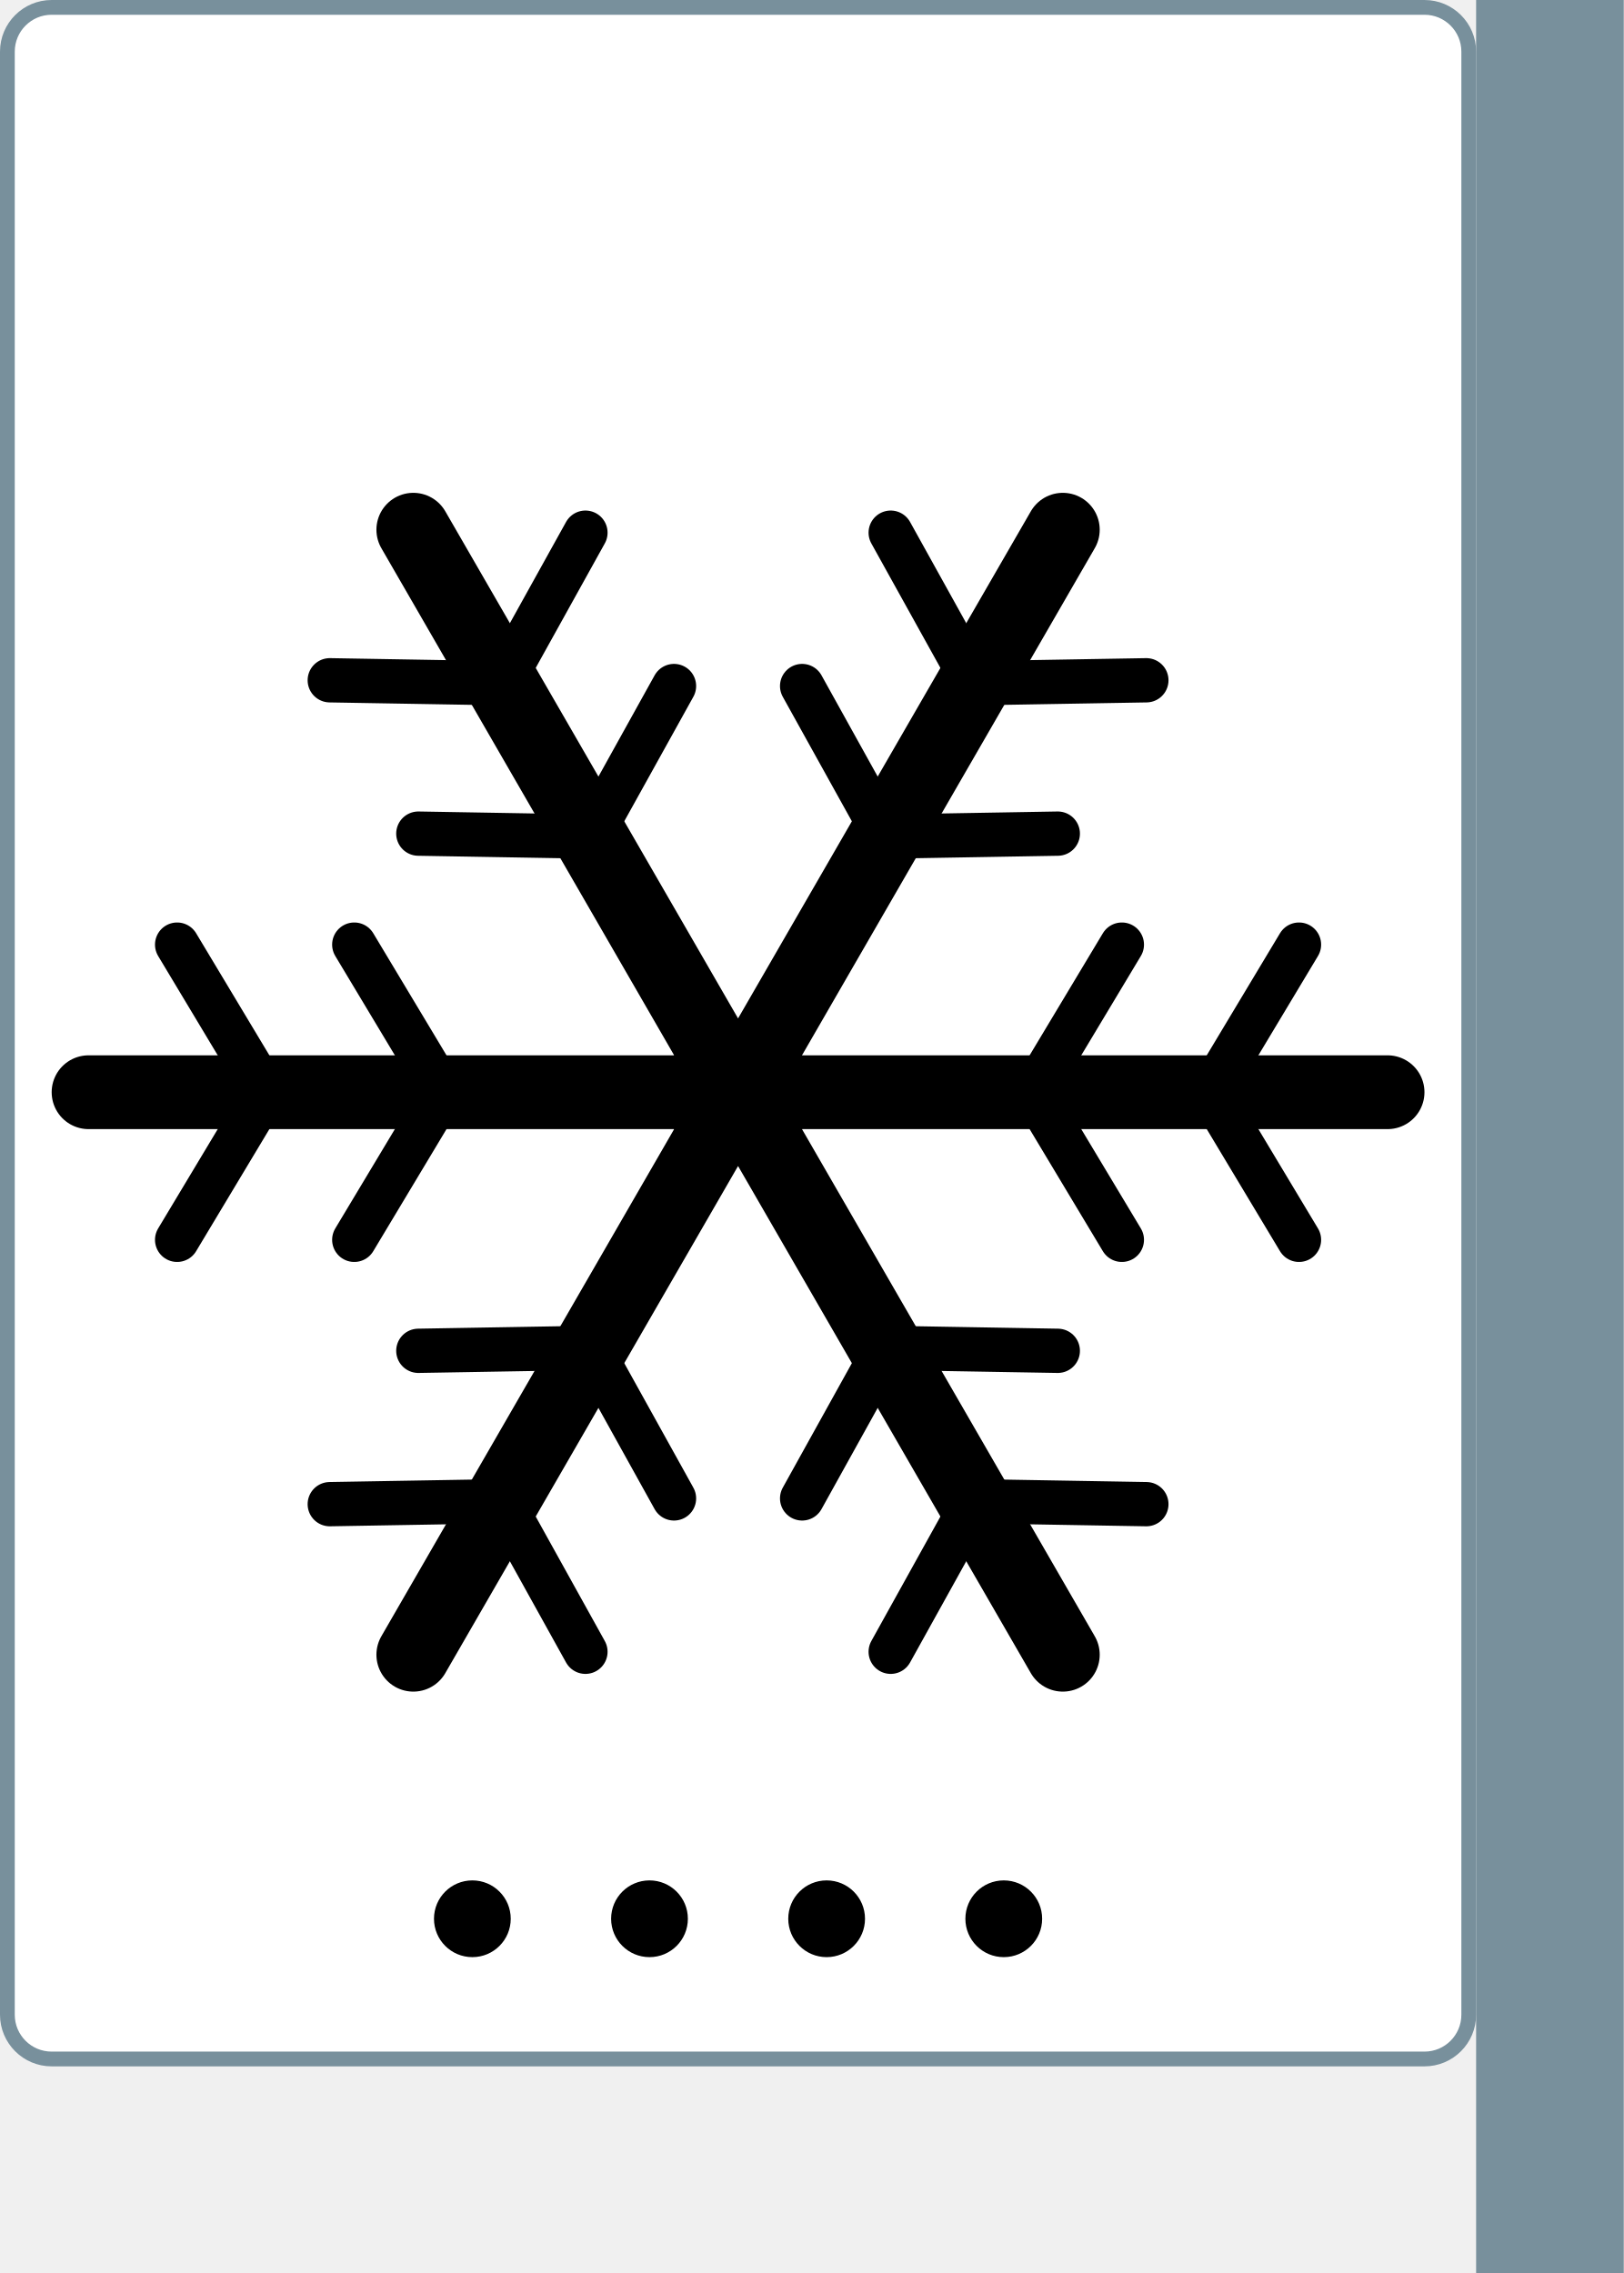
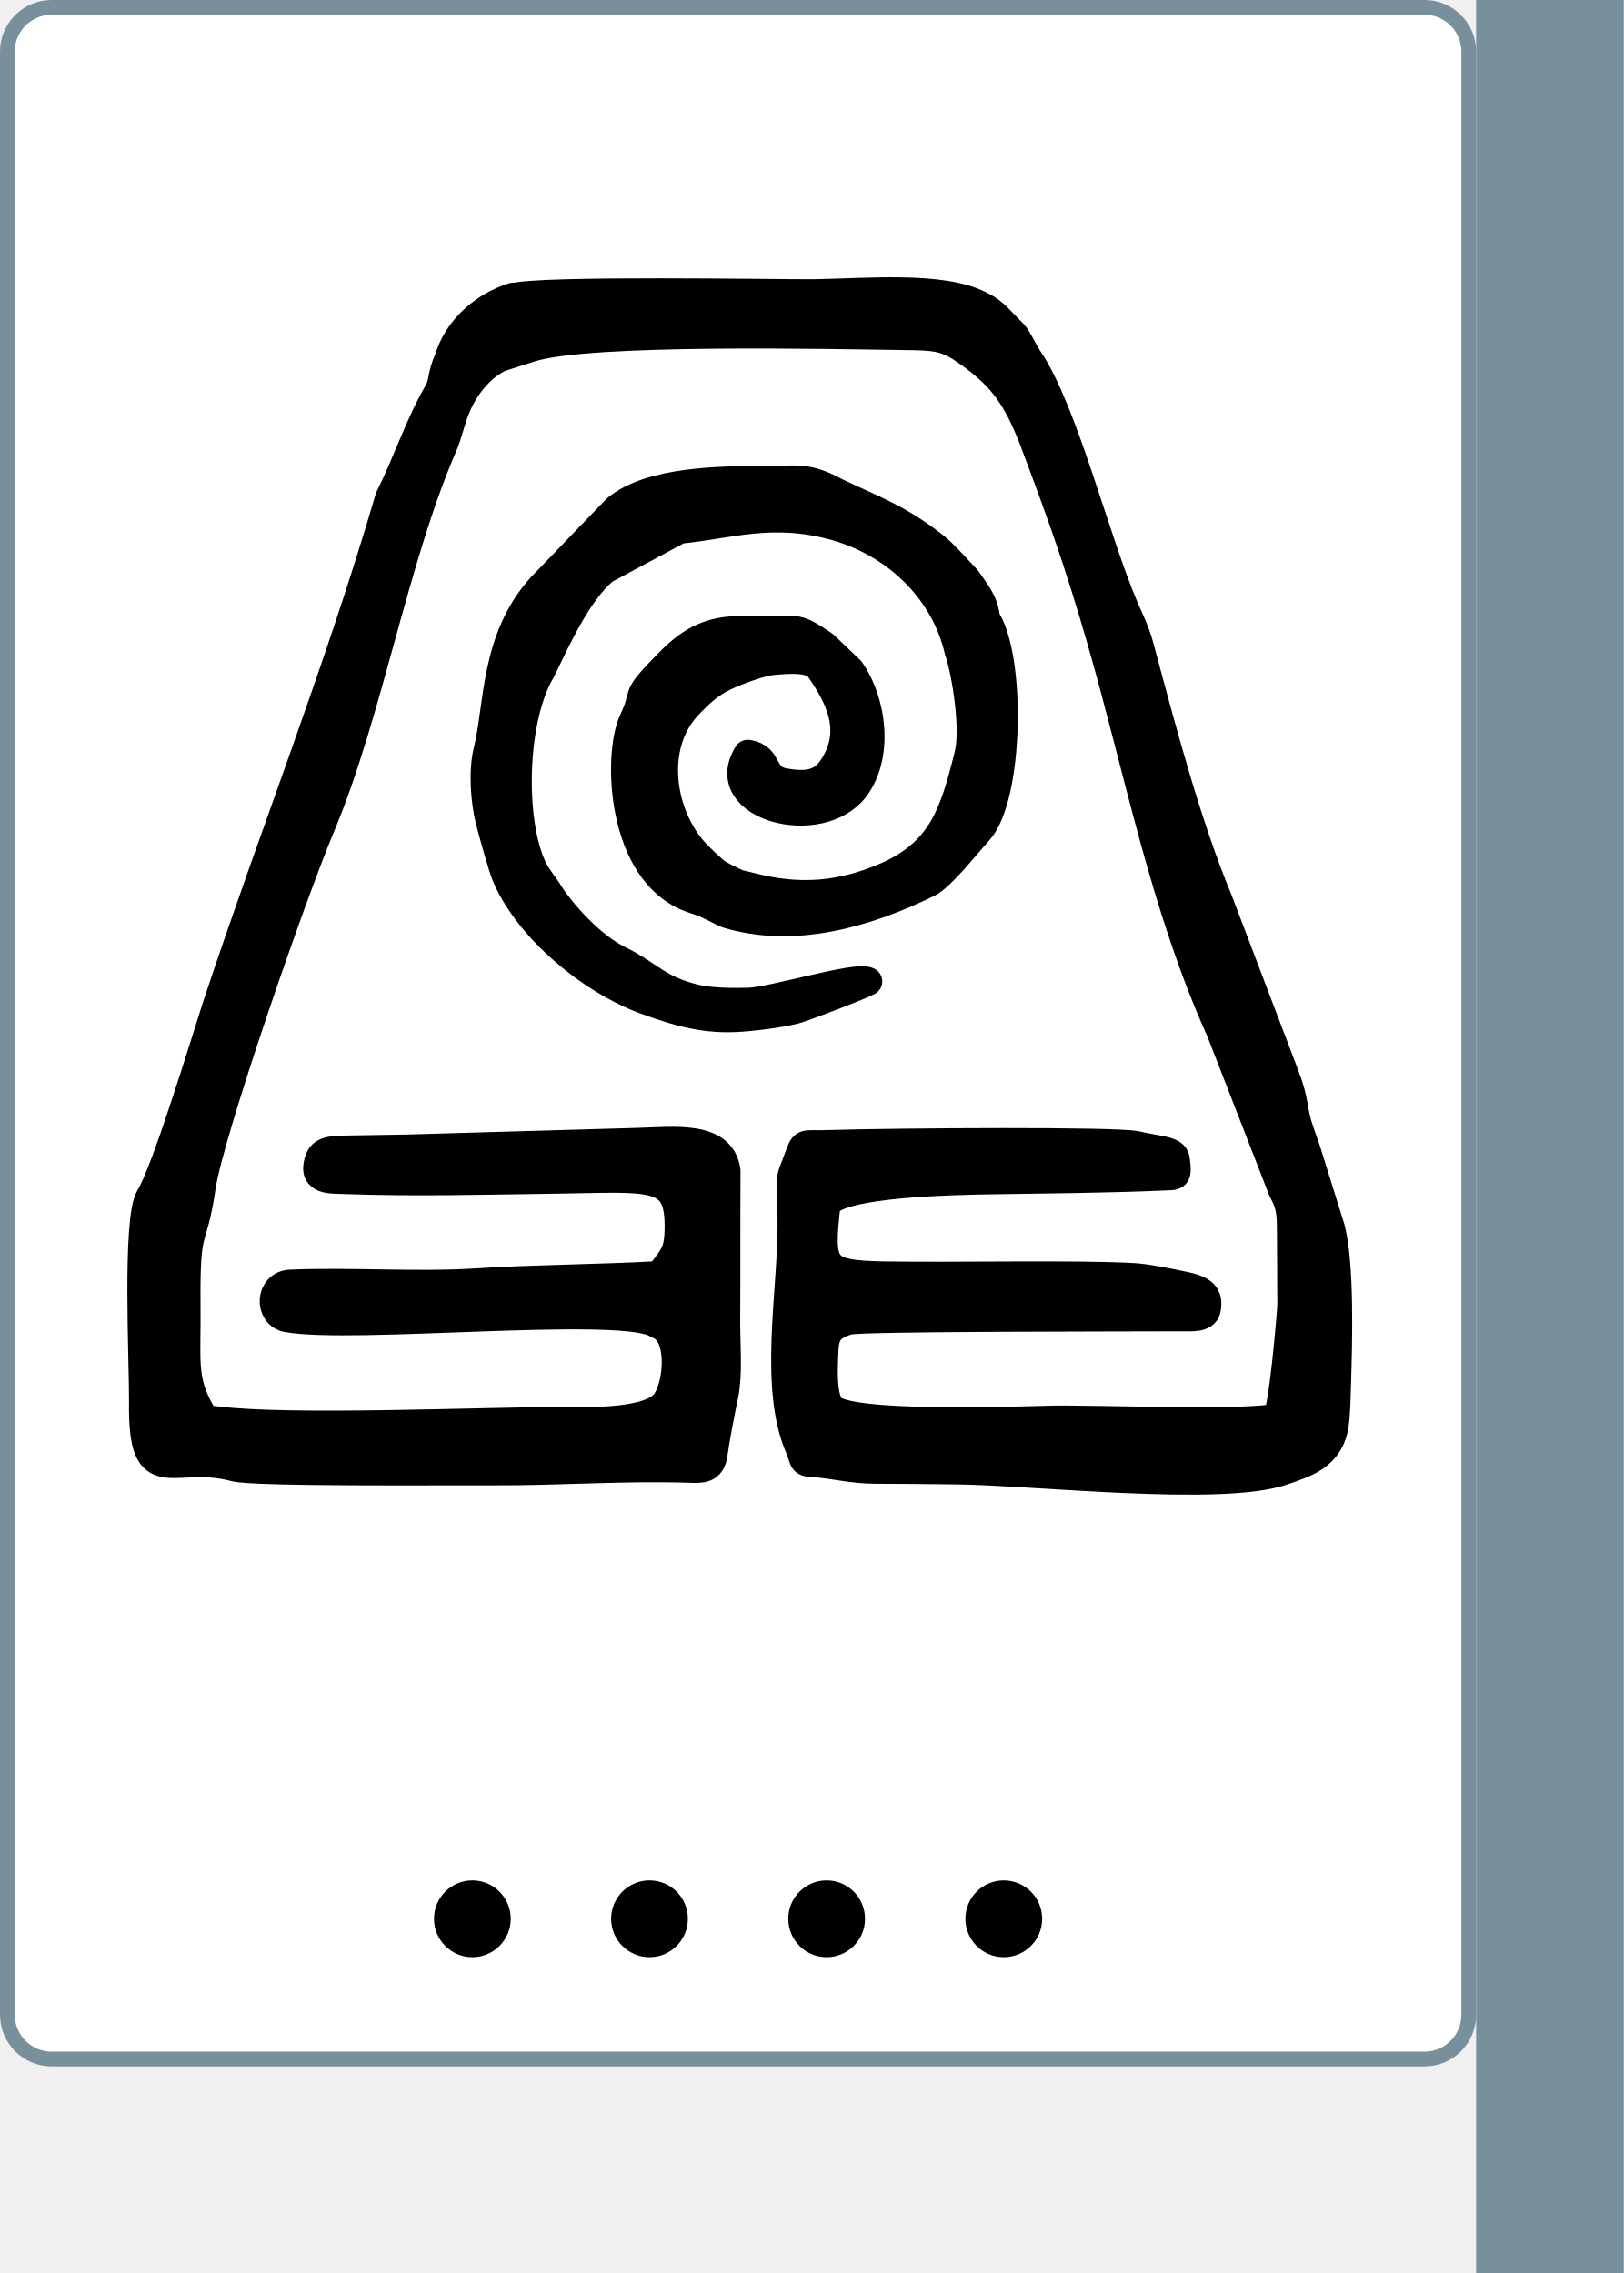
<svg xmlns="http://www.w3.org/2000/svg" width="110" height="154" viewBox="0 0 110 154">
  <rect x="100" y="0" width="10" height="154" fill="#78909c" />
  <rect x="0.5" y="0.5" width="99" height="139" rx="3" fill="#ffffff" stroke="#78909c" stroke-width="1" />
  <g transform="translate(0,20)">
-     <path d="M50 54 L94 54" fill="none" stroke="#000000" stroke-width="5" stroke-linecap="round" stroke-linejoin="round" />
-     <path d="M70 54 L76 64" fill="none" stroke="#000000" stroke-width="3" stroke-linecap="round" stroke-linejoin="round" />
-     <path d="M70 54 L76 44" fill="none" stroke="#000000" stroke-width="3" stroke-linecap="round" stroke-linejoin="round" />
-     <path d="M82 54 L88 64" fill="none" stroke="#000000" stroke-width="3" stroke-linecap="round" stroke-linejoin="round" />
-     <path d="M82 54 L88 44" fill="none" stroke="#000000" stroke-width="3" stroke-linecap="round" stroke-linejoin="round" />
-     <path d="M50 54 L72 92.11" fill="none" stroke="#000000" stroke-width="5" stroke-linecap="round" stroke-linejoin="round" />
-     <path d="M60 71.32 L54.34 81.52" fill="none" stroke="#000000" stroke-width="3" stroke-linecap="round" stroke-linejoin="round" />
-     <path d="M60 71.32 L71.66 71.52" fill="none" stroke="#000000" stroke-width="3" stroke-linecap="round" stroke-linejoin="round" />
-     <path d="M66 81.71 L60.34 91.91" fill="none" stroke="#000000" stroke-width="3" stroke-linecap="round" stroke-linejoin="round" />
-     <path d="M66 81.71 L77.66 81.91" fill="none" stroke="#000000" stroke-width="3" stroke-linecap="round" stroke-linejoin="round" />
-     <path d="M50 54 L28 92.11" fill="none" stroke="#000000" stroke-width="5" stroke-linecap="round" stroke-linejoin="round" />
-     <path d="M40 71.32 L28.34 71.52" fill="none" stroke="#000000" stroke-width="3" stroke-linecap="round" stroke-linejoin="round" />
-     <path d="M40 71.32 L45.66 81.52" fill="none" stroke="#000000" stroke-width="3" stroke-linecap="round" stroke-linejoin="round" />
-     <path d="M34 81.71 L22.34 81.91" fill="none" stroke="#000000" stroke-width="3" stroke-linecap="round" stroke-linejoin="round" />
-     <path d="M34 81.71 L39.66 91.91" fill="none" stroke="#000000" stroke-width="3" stroke-linecap="round" stroke-linejoin="round" />
-     <path d="M50 54 L6 54" fill="none" stroke="#000000" stroke-width="5" stroke-linecap="round" stroke-linejoin="round" />
-     <path d="M30 54 L24 44" fill="none" stroke="#000000" stroke-width="3" stroke-linecap="round" stroke-linejoin="round" />
-     <path d="M30 54 L24 64" fill="none" stroke="#000000" stroke-width="3" stroke-linecap="round" stroke-linejoin="round" />
-     <path d="M18 54 L12 44" fill="none" stroke="#000000" stroke-width="3" stroke-linecap="round" stroke-linejoin="round" />
-     <path d="M18 54 L12 64" fill="none" stroke="#000000" stroke-width="3" stroke-linecap="round" stroke-linejoin="round" />
-     <path d="M50 54 L28 15.89" fill="none" stroke="#000000" stroke-width="5" stroke-linecap="round" stroke-linejoin="round" />
-     <path d="M40 36.68 L45.66 26.48" fill="none" stroke="#000000" stroke-width="3" stroke-linecap="round" stroke-linejoin="round" />
-     <path d="M40 36.68 L28.34 36.48" fill="none" stroke="#000000" stroke-width="3" stroke-linecap="round" stroke-linejoin="round" />
-     <path d="M34 26.29 L39.66 16.09" fill="none" stroke="#000000" stroke-width="3" stroke-linecap="round" stroke-linejoin="round" />
-     <path d="M34 26.29 L22.34 26.09" fill="none" stroke="#000000" stroke-width="3" stroke-linecap="round" stroke-linejoin="round" />
-     <path d="M50 54 L72 15.89" fill="none" stroke="#000000" stroke-width="5" stroke-linecap="round" stroke-linejoin="round" />
-     <path d="M60 36.68 L71.66 36.48" fill="none" stroke="#000000" stroke-width="3" stroke-linecap="round" stroke-linejoin="round" />
-     <path d="M60 36.68 L54.34 26.48" fill="none" stroke="#000000" stroke-width="3" stroke-linecap="round" stroke-linejoin="round" />
-     <path d="M66 26.29 L77.66 26.09" fill="none" stroke="#000000" stroke-width="3" stroke-linecap="round" stroke-linejoin="round" />
-     <path d="M66 26.29 L60.34 16.09" fill="none" stroke="#000000" stroke-width="3" stroke-linecap="round" stroke-linejoin="round" />
-     <circle cx="50" cy="54" r="5" fill="#000000" />
+     <g transform="translate(-102.0094,-351.0956) scale(0.02143)">
+       <path d="M7406 17007l-34 -17c-70,-32 -104,-22 -176,-22 -161,0 -379,2 -487,91l-238 247c-149,165 -134,377 -169,517 -17,68 -8,163 6,220 6,24 42,156 54,181 74,166 266,324 435,387 133,49 214,66 331,54 43,-4 104,-12 146,-23 30,-8 212,-78 230,-89 -33,-20 -302,63 -378,65 -55,1 -114,1 -165,-10 -121,-28 -148,-76 -246,-124 -82,-40 -180,-144 -227,-222l-29 -41c-81,-123 -86,-452 -1,-627 3,-7 14,-25 16,-30 48,-99 113,-242 196,-312l238 -128c153,-14 294,-67 497,-9 189,55 342,201 386,393 23,66 52,247 31,329 -46,185 -83,307 -262,385 -140,60 -272,73 -430,31 -12,-3 -27,-6 -38,-9 -20,-10 -58,-27 -74,-40l-24 -22 -24 -23c-120,-117 -160,-347 -35,-479 34,-36 67,-68 116,-91 35,-17 115,-47 153,-50 58,-5 109,-8 141,16 69,97 124,204 49,320 -34,53 -80,62 -154,49 -76,-13 -45,-80 -116,-90 -104,166 229,253 339,107 75,-100 57,-269 -15,-372l-84 -80c-100,-66 -66,-43 -263,-46 -94,-1 -155,32 -217,93 -132,133 -74,90 -122,192 -51,107 -41,480 182,562 23,8 41,13 60,23l53 26c212,65 441,-1 637,-97 41,-20 120,-121 160,-165 97,-109 104,-549 22,-672 -3,-50 -32,-83 -60,-124 -29,-30 -73,-81 -104,-105 -113,-88 -190,-114 -304,-168z" fill="#000000" stroke="#000000" stroke-width="90.0" stroke-linejoin="round" stroke-linecap="round" />
+       <path d="M6382 16389c-86,27 -166,93 -198,180l-6 17 -7 17c-18,52 -9,57 -27,89 -62,108 -97,221 -153,332 -160,547 -366,1065 -545,1604 -41,128 -162,526 -212,607 -43,69 -20,524 -21,648 -4,293 93,153 289,206 64,17 704,11 821,12 200,1 416,-15 616,-8 39,1 69,4 76,-46 7,-51 25,-144 34,-185 14,-68 6,-158 6,-233 1,-159 0,-319 1,-477 -15,-115 -166,-94 -281,-91l-730 21 -186 3c-69,1 -88,6 -95,51 -8,49 53,42 85,44 217,8 445,2 660,-1 315,-4 402,-27 397,162 -2,75 -21,85 -61,141 -198,11 -394,11 -579,23 -191,12 -392,-4 -588,4 -66,3 -69,97 -10,108 208,37 1029,-48 1162,15l15 8c70,29 61,179 22,240 -45,72 -258,63 -313,63 -264,0 -875,28 -1110,-2 -35,-4 -34,1 -51,-29 -58,-104 -42,-160 -44,-339 -2,-266 19,-174 48,-371 26,-174 287,-925 377,-1139 151,-360 231,-844 386,-1202 19,-44 26,-88 45,-130 26,-60 75,-122 135,-150l97 -31c182,-59 953,-41 1183,-38 97,1 131,3 196,49 109,76 156,140 209,274 89,236 146,395 217,642 119,413 198,837 377,1234l195 501c31,58 27,80 28,163l1 197c0,28 -28,346 -47,359 -77,25 -584,5 -712,8 -121,3 -648,22 -698,-39 -27,-33 -23,-123 -21,-167 2,-52 4,-87 77,-108 36,-11 830,-10 1061,-11 23,0 65,4 71,-24 9,-45 -10,-63 -76,-76 -49,-10 -115,-24 -159,-26 -185,-10 -563,-1 -788,-5 -194,-4 -201,-26 -179,-224 37,-71 415,-76 514,-78 185,-3 365,-4 551,-12 42,-2 46,4 40,-49 -2,-21 -14,-28 -59,-36 -30,-5 -42,-8 -66,-13 -60,-14 -745,-10 -978,-3 -82,3 -69,-13 -94,53 -27,73 -17,22 -17,207 0,207 -58,507 23,696 18,41 7,49 42,51 60,3 125,21 198,21 85,0 170,1 255,2 240,2 839,70 1033,3 72,-25 151,-47 165,-149 5,-35 6,-90 7,-126 4,-129 11,-376 -19,-492l-79 -253 -3 -8 -15 -43c-28,-81 -11,-83 -49,-183l-210 -552c-99,-238 -178,-538 -245,-788 -14,-54 -28,-83 -51,-134 -93,-218 -193,-625 -303,-787 -18,-27 -33,-63 -48,-80l-46 -47c-9,-9 -2,-4 -18,-17 -18,-15 -21,-16 -42,-27 -122,-63 -365,-39 -528,-37 -101,1 -867,-13 -949,13z" fill="#000000" stroke="#000000" stroke-width="90.0" stroke-linejoin="round" stroke-linecap="round" />
+     </g>
    <circle cx="32" cy="110" r="2.6" fill="#000000" />
    <circle cx="44" cy="110" r="2.6" fill="#000000" />
    <circle cx="56" cy="110" r="2.6" fill="#000000" />
    <circle cx="68" cy="110" r="2.6" fill="#000000" />
  </g>
</svg>
